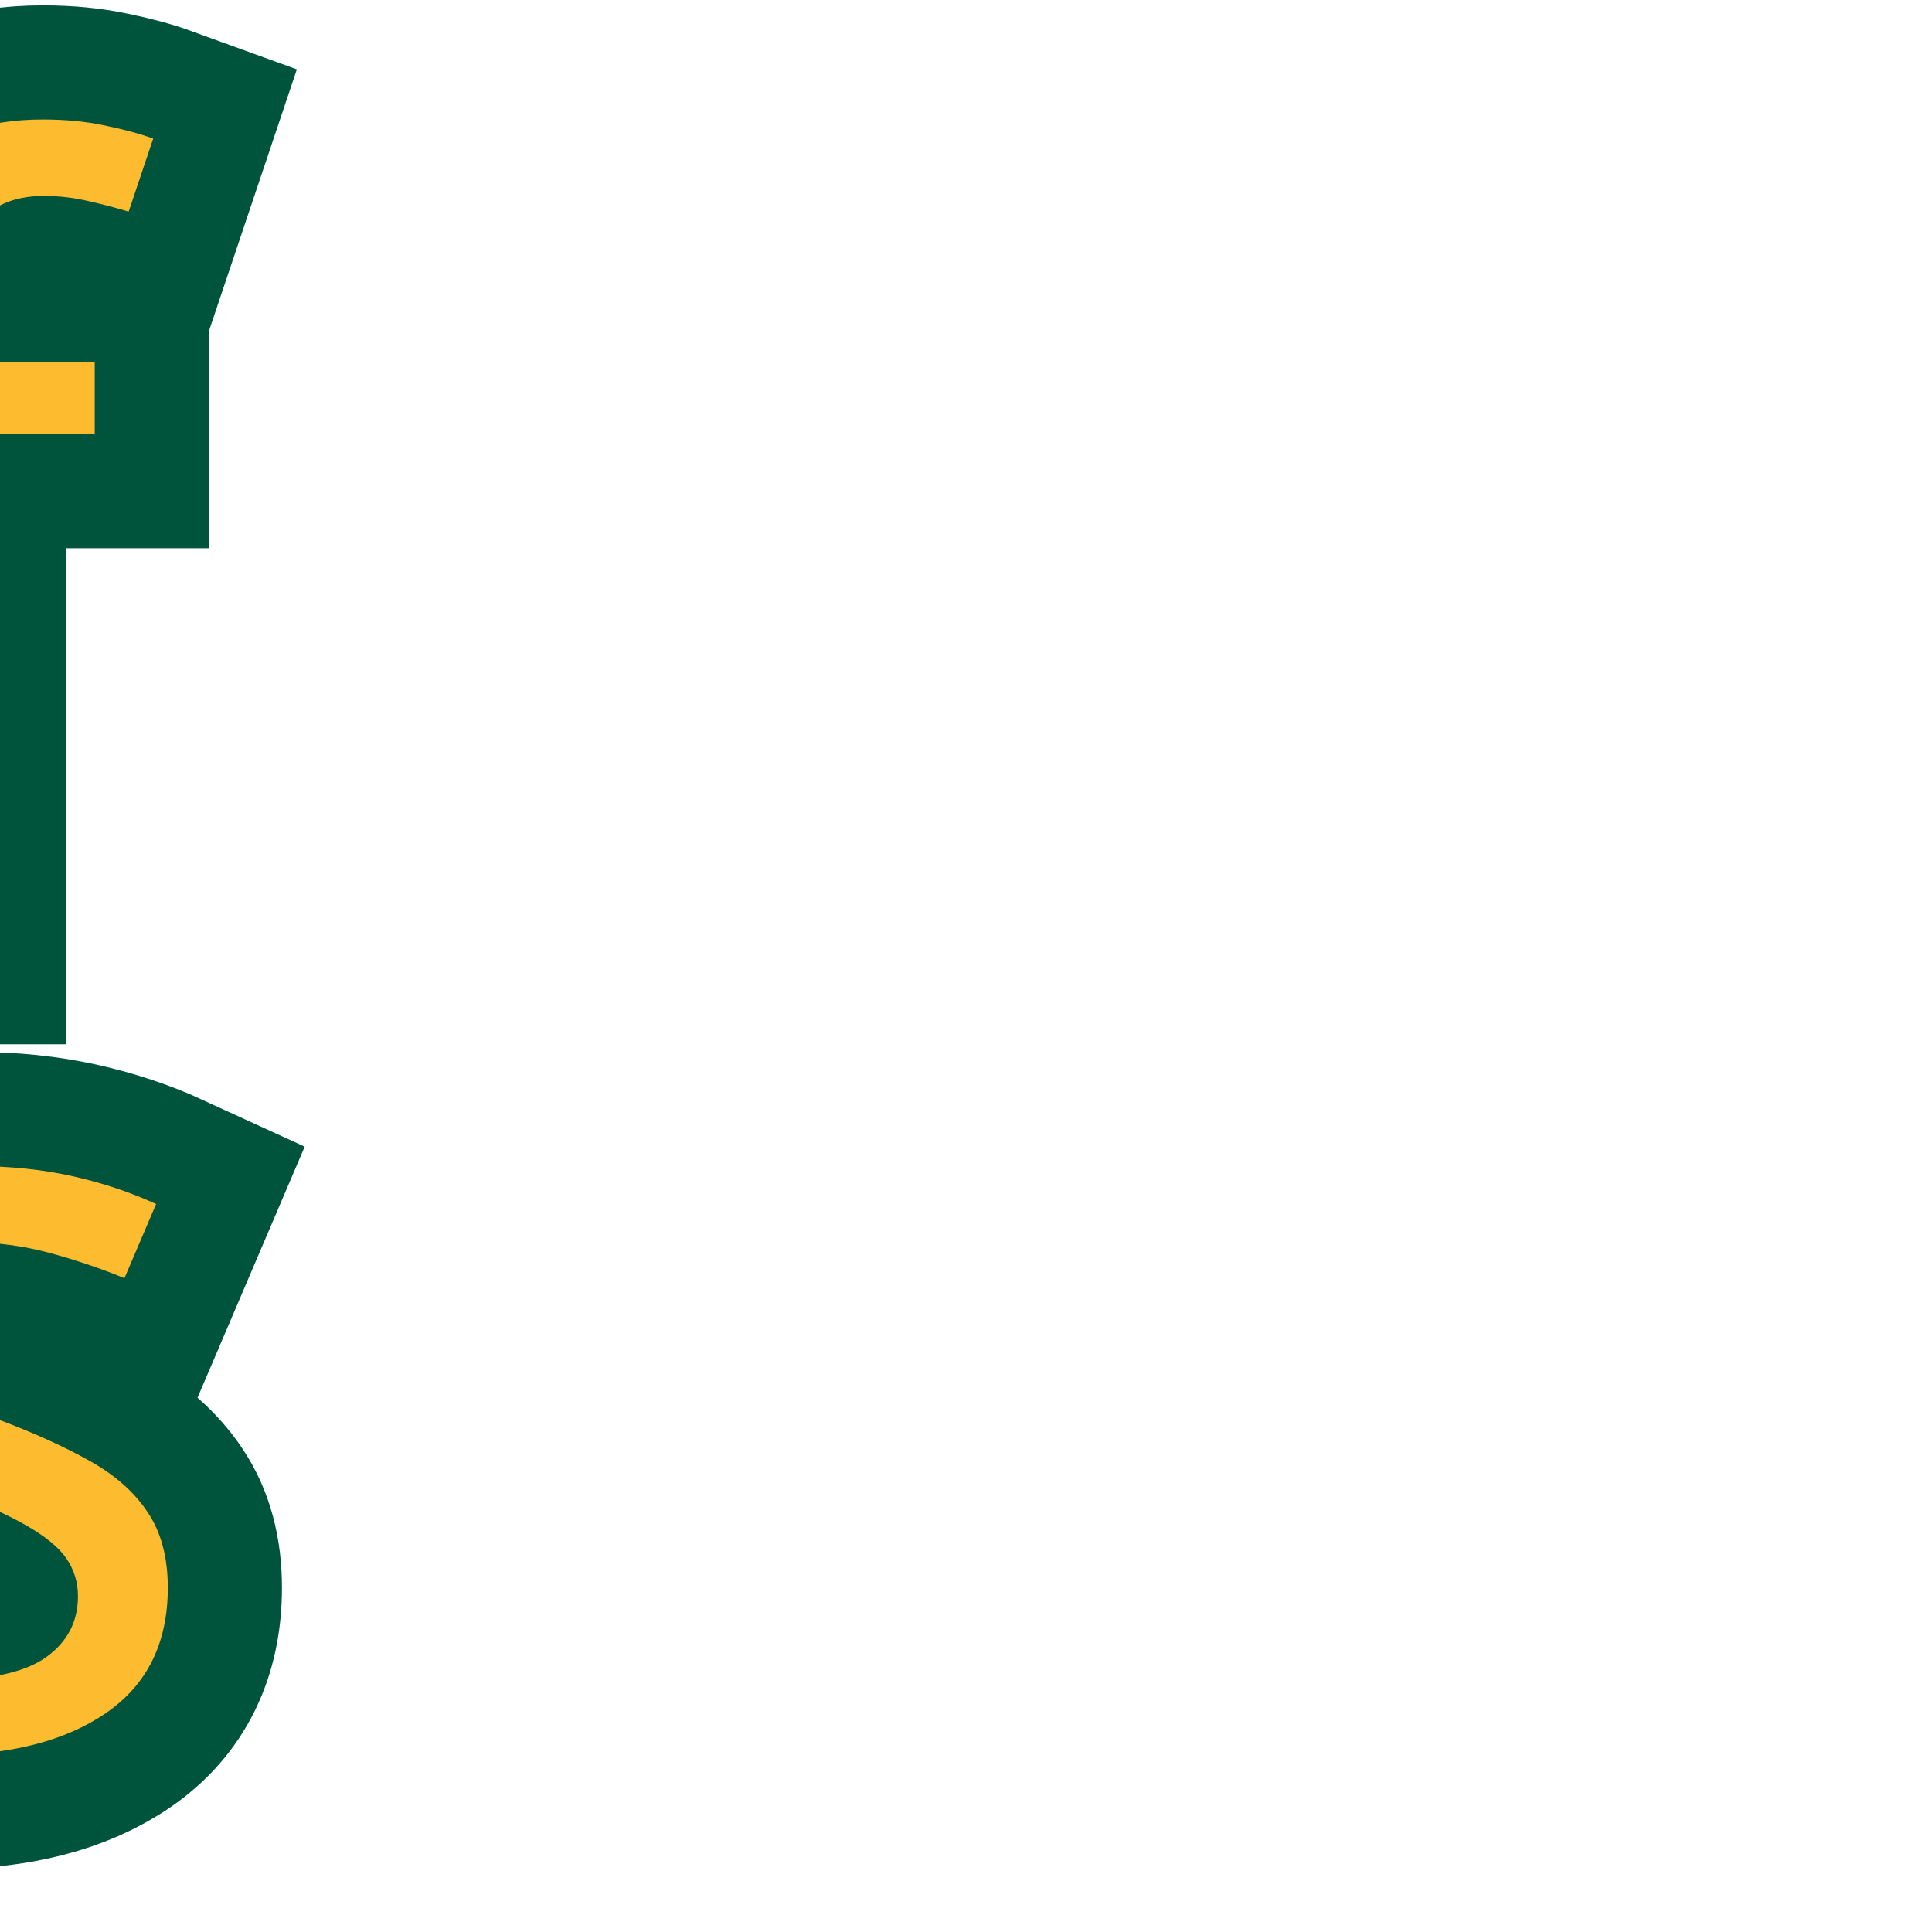
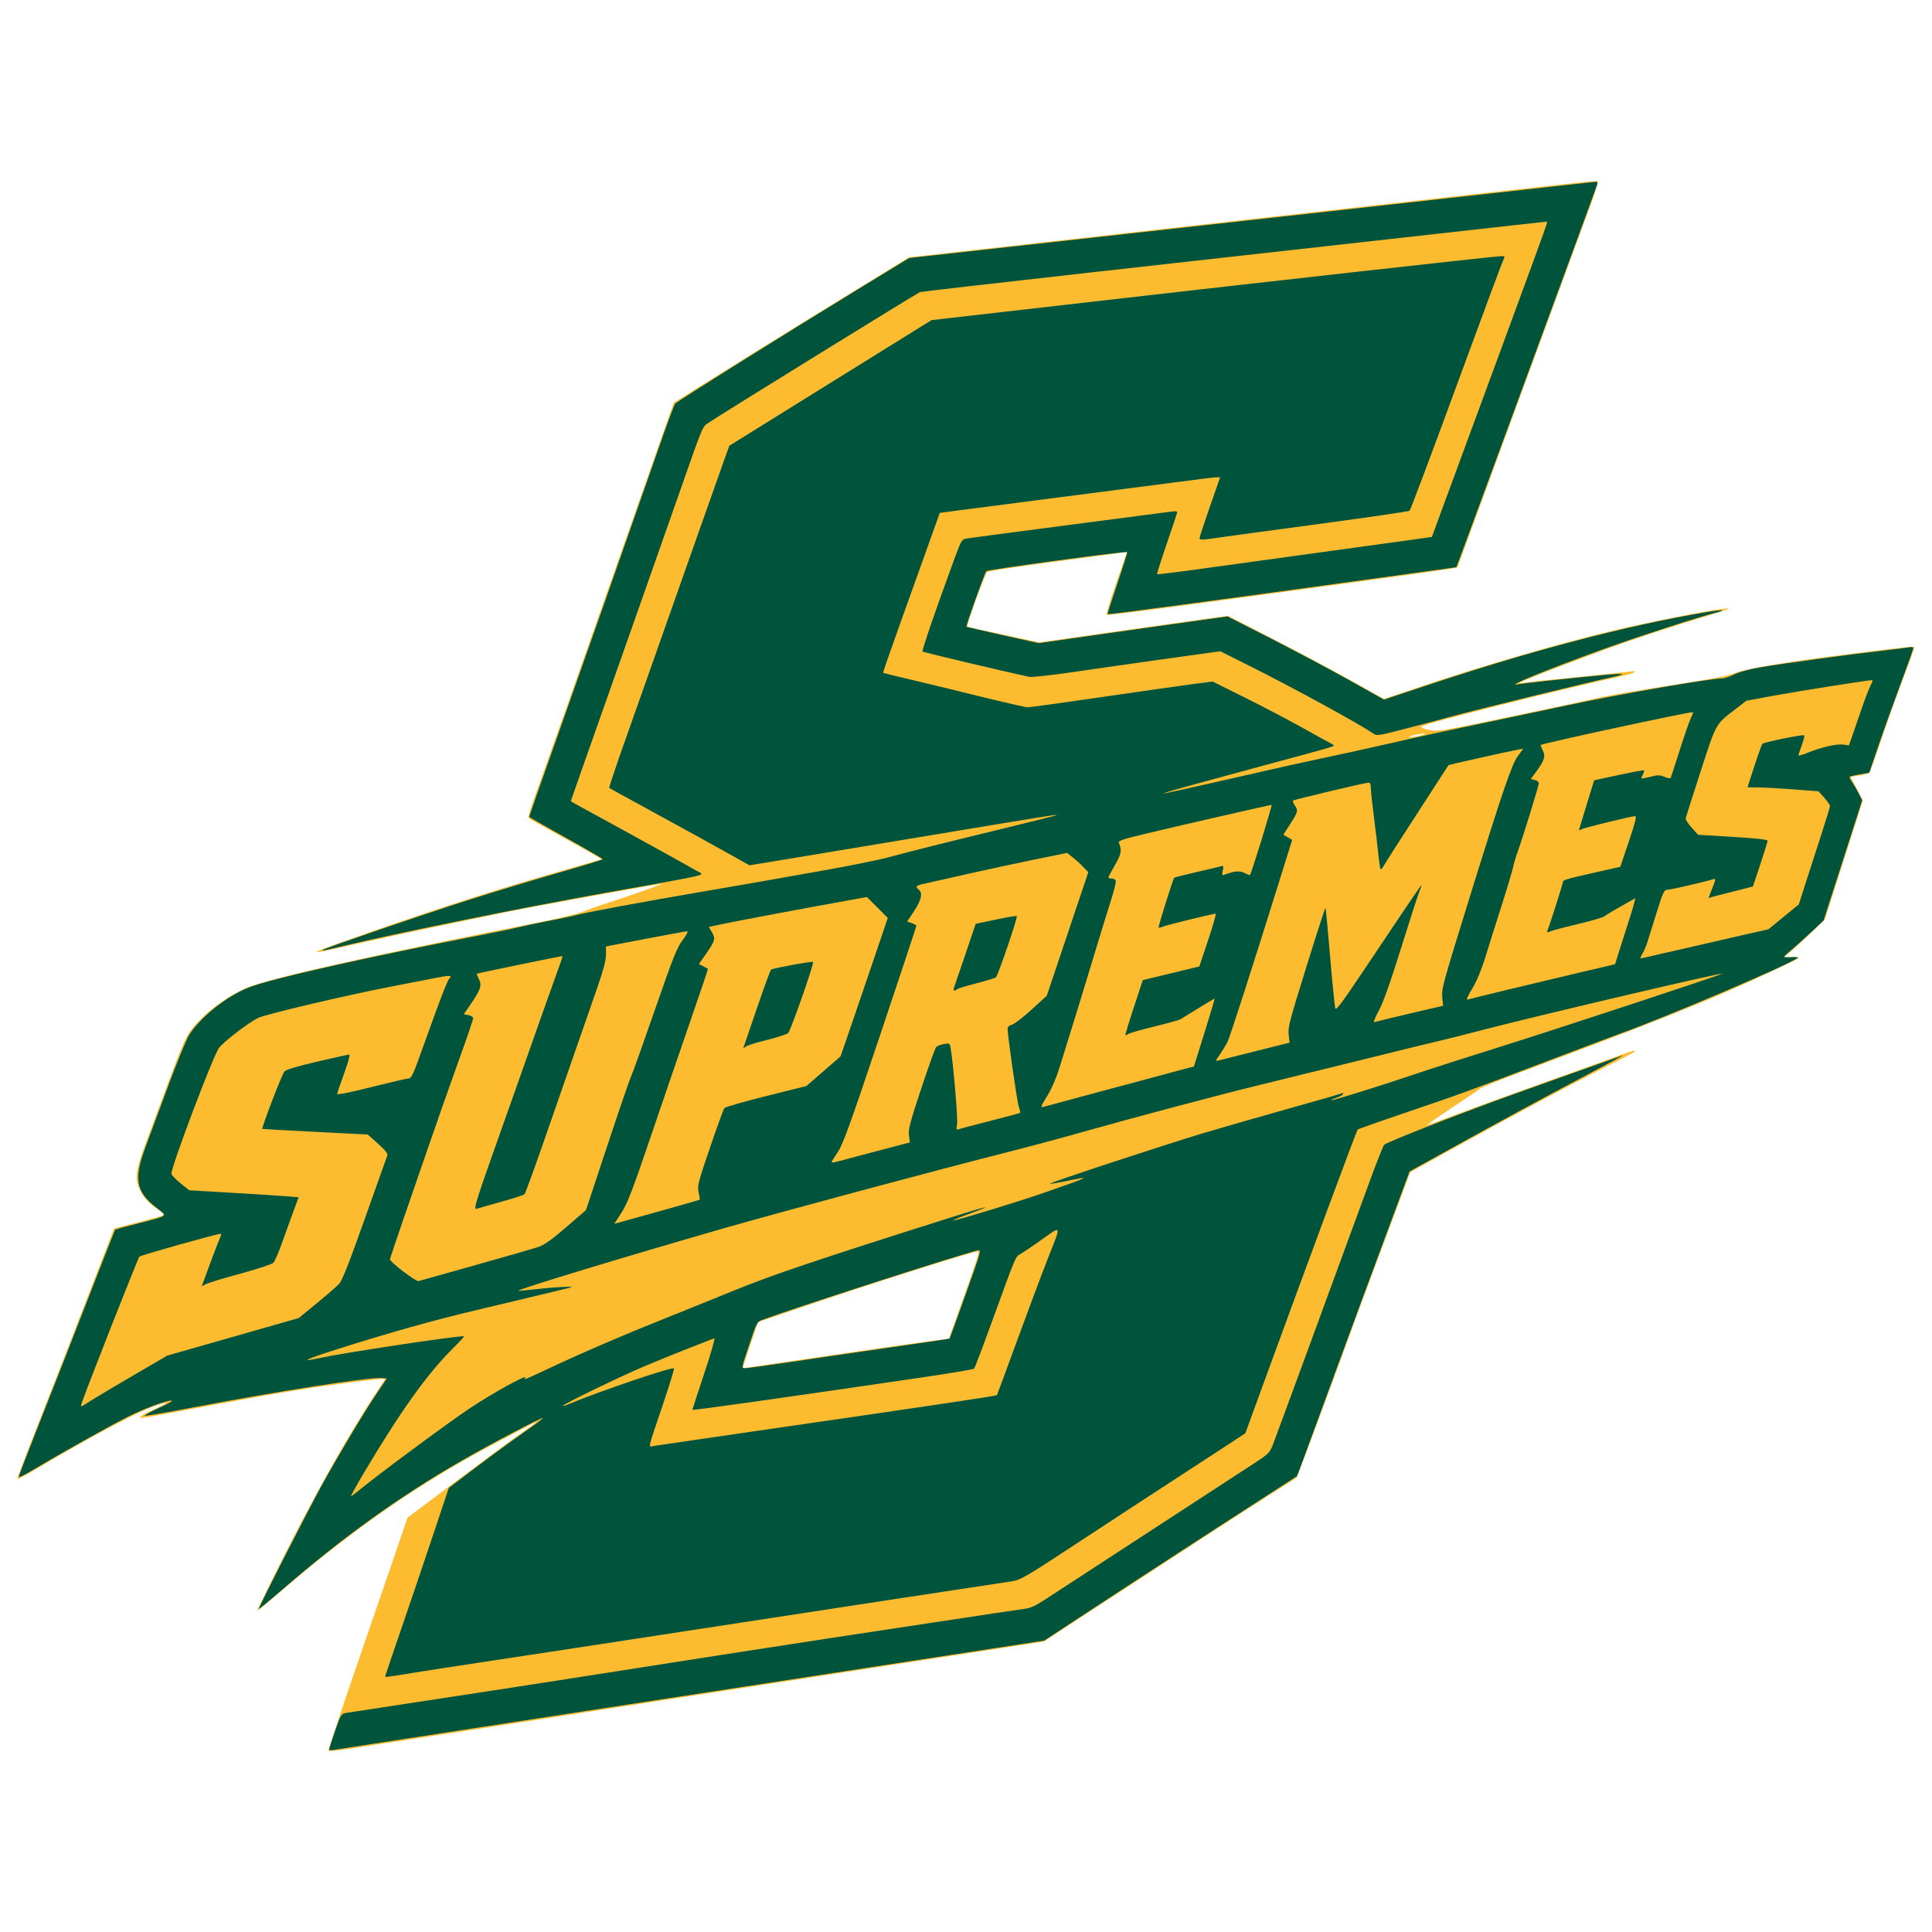
<svg xmlns="http://www.w3.org/2000/svg" width="105.833mm" height="105.833mm" viewBox="0 0 105.833 105.833" version="1.1" id="svg1" xml:space="preserve">
  <defs id="defs1" />
  <g id="layer1">
-     <g id="g3" transform="translate(-1.26058,-2.50964)">
-       <text xml:space="preserve" style="font-size:58.039px;line-height:1;font-family:'Ranked Sports';-inkscape-font-specification:'Ranked Sports';text-align:center;letter-spacing:0.809px;word-spacing:0px;writing-mode:lr-tb;direction:ltr;text-anchor:middle;fill:#fdbb30;fill-opacity:1;stroke:#00543c;stroke-width:12.504;stroke-dasharray:none;stroke-opacity:1" x="54.001" y="39.281" id="text1-0">
-         <tspan id="tspan1-4" style="font-style:normal;font-variant:normal;font-weight:normal;font-stretch:normal;font-family:'Gaming Sporty';-inkscape-font-specification:'Gaming Sporty';letter-spacing:0.809px;fill:#fdbb30;fill-opacity:1;stroke:#00543c;stroke-width:12.504;stroke-dasharray:none;stroke-opacity:1" x="54.001" y="39.281" dy="14.181">sf</tspan>
-         <tspan style="font-style:normal;font-variant:normal;font-weight:normal;font-stretch:normal;font-family:'Gaming Sporty';-inkscape-font-specification:'Gaming Sporty';letter-spacing:0.809px;fill:#fdbb30;fill-opacity:1;stroke:#00543c;stroke-width:12.504;stroke-dasharray:none;stroke-opacity:1" x="54.405" y="98.076" id="tspan3-8">s</tspan>
-       </text>
-       <text xml:space="preserve" style="font-size:58.039px;line-height:1;font-family:'Ranked Sports';-inkscape-font-specification:'Ranked Sports';text-align:center;letter-spacing:0.809px;word-spacing:0px;writing-mode:lr-tb;direction:ltr;text-anchor:middle;fill:#fdbb30;fill-opacity:1;stroke:none;stroke-width:23.503" x="54.001" y="39.281" id="text1">
-         <tspan id="tspan1" style="font-style:normal;font-variant:normal;font-weight:normal;font-stretch:normal;font-family:'Gaming Sporty';-inkscape-font-specification:'Gaming Sporty';letter-spacing:0.809px;fill:#fdbb30;fill-opacity:1;stroke-width:23.503" x="54.001" y="39.281" dy="14.181">sf</tspan>
-         <tspan style="font-style:normal;font-variant:normal;font-weight:normal;font-stretch:normal;font-family:'Gaming Sporty';-inkscape-font-specification:'Gaming Sporty';letter-spacing:0.809px;fill:#fdbb30;fill-opacity:1;stroke-width:23.503" x="54.405" y="98.076" id="tspan3">s</tspan>
-       </text>
+     <g id="g3" transform="translate(-0.1781726,1.248557)">
+       <g id="g2" transform="matrix(0.7336937,0,0,0.7336937,-81.45801,53.37912)">
+         <path style="fill:#fdbb30;fill-opacity:1" d="m 135.778,56.262 c -0.023,-0.039 0.884,-2.758 2.015,-6.044 1.131,-3.285 2.473,-7.187 2.98,-8.67 l 0.923,-2.696 3.667,-2.753 c 2.017,-1.514 4.151,-3.091 4.742,-3.504 1.348,-0.941 1.487,-1.074 0.657,-0.624 -0.361,0.196 -1.302,0.692 -2.091,1.103 -5.76,3.002 -10.691,6.376 -16.127,11.032 -1.115,0.955 -2.045,1.719 -2.066,1.698 -0.021,-0.021 0.75,-1.617 1.715,-3.546 2.512,-5.023 5.184,-9.779 7.121,-12.672 0.383,-0.572 0.697,-1.059 0.697,-1.082 0,-0.068 -1.677,0.125 -4.48,0.516 -2.351,0.327 -5.915,0.951 -11.569,2.025 -1.041,0.198 -1.968,0.359 -2.061,0.359 -0.372,0 -0.114,-0.2 0.761,-0.59 1.163,-0.518 1.307,-0.637 0.489,-0.405 -1.263,0.358 -4.793,2.214 -9.244,4.859 -0.723,0.429 -1.328,0.741 -1.346,0.692 -0.018,-0.049 0.54,-1.537 1.239,-3.308 0.699,-1.771 1.698,-4.322 2.219,-5.668 0.522,-1.347 1.157,-2.987 1.412,-3.644 0.255,-0.657 0.889,-2.294 1.409,-3.638 l 0.946,-2.443 1.869,-0.474 c 1.028,-0.261 1.866,-0.505 1.863,-0.543 -0.004,-0.038 -0.313,-0.288 -0.687,-0.555 -0.464,-0.331 -0.788,-0.684 -1.019,-1.109 -0.535,-0.987 -0.48,-1.488 0.436,-3.96 3.099,-8.364 2.792,-7.673 3.97,-8.945 0.807,-0.872 2.323,-1.912 3.472,-2.383 1.796,-0.736 9.152,-2.38 22.319,-4.988 1.178,-0.233 2.442,-0.548 2.807,-0.7 0.366,-0.152 0.961,-0.367 1.322,-0.48 1.356,-0.421 4.543,-1.535 4.504,-1.574 -0.048,-0.048 -9.789,1.721 -11.851,2.153 -0.788,0.165 -3.019,0.629 -4.958,1.031 -1.938,0.402 -4.599,0.977 -5.914,1.277 -3.789,0.866 -3.886,0.853 -1.075,-0.148 5.78,-2.058 10.794,-3.695 15.351,-5.01 1.281,-0.37 2.702,-0.782 3.157,-0.916 l 0.828,-0.243 -0.78,-0.452 c -0.429,-0.249 -1.635,-0.92 -2.679,-1.491 -1.045,-0.571 -1.938,-1.076 -1.985,-1.122 -0.047,-0.046 0.098,-0.593 0.321,-1.217 1.436,-4.012 4.049,-11.407 6.689,-18.934 1.682,-4.797 3.233,-9.205 3.446,-9.795 l 0.387,-1.074 3.103,-1.943 c 1.707,-1.069 4.823,-2.999 6.926,-4.29 2.103,-1.291 4.656,-2.858 5.675,-3.484 l 1.852,-1.138 12.604,-1.403 c 6.932,-0.772 14.539,-1.621 16.904,-1.889 2.365,-0.267 7.688,-0.862 11.827,-1.322 4.139,-0.46 8.07,-0.898 8.734,-0.973 0.664,-0.075 1.263,-0.117 1.331,-0.092 0.072,0.027 -0.076,0.59 -0.356,1.359 -0.458,1.257 -3.804,10.359 -5.423,14.754 -1.595,4.329 -2.473,6.72 -3.553,9.677 l -1.113,3.046 -0.467,0.091 c -0.257,0.05 -3.047,0.445 -6.201,0.877 -14.724,2.017 -19.478,2.643 -19.542,2.573 -0.038,-0.042 0.291,-1.117 0.731,-2.389 l 0.8,-2.313 -0.372,0.06 c -0.205,0.033 -2.523,0.344 -5.151,0.691 -2.628,0.347 -4.842,0.689 -4.92,0.759 -0.131,0.119 -1.241,3.092 -1.411,3.78 l -0.076,0.307 2.689,0.58 2.689,0.58 5.592,-0.795 c 3.076,-0.437 6.244,-0.884 7.041,-0.993 l 1.449,-0.198 3.269,1.674 c 1.798,0.921 4.421,2.317 5.829,3.103 l 2.559,1.428 2.757,-0.925 c 4.864,-1.631 10.345,-3.222 14.524,-4.216 3.153,-0.749 8.054,-1.684 8.426,-1.607 0.105,0.022 -0.929,0.371 -2.296,0.776 -1.367,0.405 -3.75,1.177 -5.294,1.714 -2.659,0.926 -7.865,2.921 -8.001,3.065 -0.035,0.037 0.098,0.034 0.295,-0.006 0.197,-0.04 1.998,-0.235 4.002,-0.431 2.004,-0.197 3.792,-0.384 3.972,-0.415 0.635,-0.111 0.321,0.139 -0.358,0.286 -4.745,1.026 -15.015,3.605 -15.244,3.829 -0.056,0.055 0.193,0.166 0.553,0.246 0.634,0.142 0.832,0.109 6.195,-1.012 3.047,-0.637 5.836,-1.231 6.197,-1.319 0.955,-0.233 2.971,-0.582 6.63,-1.148 2.25,-0.348 3.432,-0.586 3.908,-0.787 0.741,-0.312 3.931,-0.834 8.934,-1.46 3.546,-0.444 4.42,-0.534 4.42,-0.455 0,0.035 -0.408,1.156 -0.908,2.493 -0.499,1.336 -1.233,3.397 -1.631,4.58 -0.398,1.183 -0.772,2.214 -0.833,2.292 -0.06,0.078 -0.402,0.178 -0.759,0.223 -0.357,0.045 -0.649,0.089 -0.649,0.099 0,0.01 0.206,0.41 0.459,0.889 l 0.459,0.872 -1.418,4.443 -1.418,4.443 -0.862,0.841 c -0.474,0.462 -1.157,1.094 -1.517,1.404 l -0.655,0.563 h 0.585 c 0.322,0 0.553,0.033 0.513,0.072 -0.115,0.115 -3.442,1.667 -5.403,2.521 -2.358,1.026 -5.737,2.369 -10.214,4.058 -2.004,0.756 -4.638,1.751 -5.854,2.211 -1.216,0.46 -2.291,0.906 -2.389,0.992 -0.099,0.086 -1.039,0.726 -2.091,1.423 -1.051,0.697 -1.871,1.267 -1.821,1.267 0.05,2.13e-4 1.098,-0.382 2.33,-0.849 1.231,-0.467 4.12,-1.517 6.42,-2.332 2.3,-0.816 4.743,-1.695 5.431,-1.954 0.687,-0.259 1.274,-0.446 1.304,-0.415 0.079,0.079 0.197,0.013 -2.733,1.508 -2.774,1.415 -7.322,3.858 -11.575,6.216 l -2.435,1.351 -0.508,1.374 c -0.279,0.756 -1.191,3.202 -2.026,5.436 -0.835,2.234 -1.642,4.411 -1.794,4.838 -0.651,1.828 -4.102,11.13 -4.14,11.157 -0.023,0.016 -0.794,0.505 -1.714,1.086 -1.926,1.216 -6.187,3.978 -12.641,8.193 l -4.517,2.951 -1.993,0.311 c -1.096,0.171 -6.375,0.982 -11.73,1.803 -5.355,0.821 -11.645,1.79 -13.977,2.155 -6.943,1.084 -22.77,3.531 -24.286,3.756 -0.775,0.115 -1.427,0.177 -1.451,0.138 z M 169.539,27.284 c 4.537,-0.675 9.246,-1.355 10.963,-1.583 l 1.605,-0.213 0.643,-1.792 c 1.388,-3.864 1.669,-4.719 1.552,-4.719 -0.395,0 -8.001,2.404 -13.071,4.132 l -3.365,1.147 -0.584,1.721 c -0.321,0.947 -0.572,1.721 -0.557,1.721 0.015,0 1.282,-0.187 2.815,-0.415 z m 48.065,-46.91 c 0.155,-0.068 0.051,-0.078 -0.299,-0.029 -0.296,0.042 -0.645,0.123 -0.777,0.18 -0.155,0.068 -0.051,0.078 0.299,0.029 0.296,-0.042 0.645,-0.123 0.777,-0.18 z" id="path2" />
+         <path style="fill:#00543c;fill-opacity:1" d="m 135.842,56.165 c -0.001,-0.054 0.198,-0.677 0.443,-1.383 0.419,-1.21 0.466,-1.287 0.808,-1.345 0.2,-0.034 3.374,-0.519 7.053,-1.078 3.68,-0.559 8.384,-1.283 10.453,-1.61 5.058,-0.799 16.529,-2.581 18.457,-2.868 0.854,-0.127 4.349,-0.657 7.765,-1.178 3.417,-0.521 6.508,-0.984 6.869,-1.029 0.517,-0.064 0.867,-0.22 1.645,-0.731 0.791,-0.52 8.91,-5.81 15.568,-10.142 1.062,-0.691 1.163,-0.791 1.398,-1.388 0.218,-0.552 4.072,-11.039 7.218,-19.638 0.529,-1.446 1.022,-2.688 1.096,-2.76 0.205,-0.201 5.24,-2.173 9.334,-3.655 1.126,-0.408 7.784,-2.78 8.482,-3.022 0.131,-0.046 -1.078,0.613 -2.688,1.463 -3.406,1.799 -6.054,3.234 -10.23,5.544 l -3.003,1.661 -1.142,3.073 c -2.018,5.43 -3.064,8.26 -4.206,11.375 -2.459,6.71 -3.039,8.278 -3.07,8.308 -0.018,0.017 -1.323,0.861 -2.9,1.874 -3.284,2.111 -9.543,6.182 -13.356,8.687 l -2.604,1.711 -1.816,0.278 c -19.093,2.926 -50.997,7.835 -51.245,7.885 -0.181,0.036 -0.329,0.022 -0.33,-0.033 z m 4.183,-5.467 c 0,-0.028 0.516,-1.547 1.146,-3.375 0.63,-1.828 1.699,-4.979 2.375,-7.004 l 1.229,-3.681 2.082,-1.576 c 1.145,-0.867 2.736,-2.03 3.535,-2.584 0.799,-0.555 1.431,-1.031 1.403,-1.058 -0.073,-0.073 -3.997,1.991 -6.156,3.238 -4.629,2.672 -8.778,5.658 -13.318,9.584 -0.955,0.826 -1.736,1.47 -1.736,1.432 0,-0.159 3.776,-7.56 4.761,-9.332 1.34,-2.41 3.127,-5.393 4.073,-6.797 l 0.724,-1.075 -0.355,-0.037 c -0.872,-0.091 -7.753,0.978 -14.081,2.188 -1.927,0.369 -3.561,0.651 -3.63,0.628 -0.07,-0.023 0.372,-0.27 0.98,-0.549 0.609,-0.279 1.083,-0.531 1.053,-0.56 -0.142,-0.142 -1.94,0.505 -3.298,1.186 -1.394,0.699 -4.977,2.706 -7.222,4.047 -0.509,0.304 -0.926,0.504 -0.926,0.444 0,-0.06 0.569,-1.549 1.265,-3.309 1.233,-3.12 2.683,-6.828 4.845,-12.393 0.586,-1.508 1.077,-2.752 1.091,-2.766 0.015,-0.014 0.779,-0.22 1.699,-0.458 2.348,-0.607 2.237,-0.513 1.393,-1.169 -1.547,-1.201 -1.719,-2.133 -0.834,-4.514 0.305,-0.821 1.074,-2.891 1.707,-4.599 0.634,-1.708 1.324,-3.393 1.533,-3.744 0.779,-1.304 2.805,-2.934 4.455,-3.584 1.647,-0.649 8.493,-2.196 17.31,-3.91 1.183,-0.23 2.446,-0.494 2.807,-0.586 0.361,-0.092 1.408,-0.313 2.326,-0.489 0.918,-0.177 1.832,-0.371 2.031,-0.43 0.537,-0.162 4.91,-0.977 8.844,-1.65 1.905,-0.326 3.895,-0.669 4.42,-0.763 0.526,-0.094 2.676,-0.474 4.779,-0.845 2.103,-0.371 4.414,-0.831 5.137,-1.023 2.284,-0.606 4.064,-1.053 8.363,-2.098 2.3,-0.559 4.235,-1.041 4.301,-1.072 0.217,-0.1 -0.517,0.018 -10.394,1.661 -5.388,0.896 -10.409,1.73 -11.158,1.852 l -1.361,0.222 -0.789,-0.444 c -1.487,-0.838 -4.255,-2.363 -6.942,-3.827 -1.478,-0.805 -2.71,-1.483 -2.737,-1.507 -0.027,-0.023 0.42,-1.373 0.994,-3 0.574,-1.626 1.68,-4.758 2.458,-6.959 0.778,-2.201 2.228,-6.314 3.224,-9.139 0.995,-2.825 1.918,-5.433 2.051,-5.794 l 0.241,-0.657 6.631,-4.122 c 3.647,-2.267 7.044,-4.377 7.549,-4.689 l 0.918,-0.567 3.104,-0.355 c 1.707,-0.195 5.47,-0.627 8.361,-0.958 13.301,-1.526 30.692,-3.466 31.078,-3.466 0.239,0 0.271,0.037 0.18,0.209 -0.061,0.115 -0.527,1.338 -1.036,2.718 -0.509,1.38 -1.164,3.154 -1.455,3.942 -0.291,0.788 -0.737,1.998 -0.99,2.688 -1.938,5.282 -3.478,9.379 -3.555,9.455 -0.05,0.05 -3.102,0.495 -6.781,0.989 -3.679,0.494 -7.187,0.971 -7.794,1.061 -0.906,0.134 -1.105,0.135 -1.105,0.007 0,-0.086 0.325,-1.085 0.723,-2.221 0.397,-1.135 0.745,-2.132 0.773,-2.214 0.065,-0.193 0.31,-0.213 -3.436,0.272 -1.791,0.232 -5.944,0.769 -9.229,1.194 -3.285,0.425 -6.481,0.84 -7.1,0.922 l -1.127,0.15 -0.768,2.15 c -0.423,1.183 -1.383,3.864 -2.134,5.957 -0.751,2.094 -1.35,3.82 -1.33,3.835 0.02,0.015 0.896,0.23 1.947,0.476 1.051,0.246 3.408,0.819 5.238,1.272 1.829,0.453 3.459,0.824 3.62,0.824 0.162,0 2.67,-0.347 5.574,-0.771 2.904,-0.424 5.943,-0.856 6.753,-0.961 l 1.473,-0.19 2.41,1.198 c 1.325,0.659 3.243,1.664 4.262,2.234 1.018,0.57 1.972,1.095 2.12,1.167 0.147,0.072 0.268,0.16 0.269,0.195 5.2e-4,0.035 -0.953,0.319 -2.12,0.63 -1.166,0.311 -2.873,0.773 -3.793,1.026 -0.92,0.253 -2.839,0.775 -4.264,1.159 -1.426,0.384 -2.572,0.718 -2.548,0.742 0.024,0.024 2.185,-0.449 4.802,-1.051 2.617,-0.602 5.753,-1.303 6.969,-1.557 1.216,-0.255 3.285,-0.708 4.599,-1.007 3.272,-0.745 3.995,-0.902 8.243,-1.79 2.037,-0.426 4.59,-0.966 5.675,-1.2 3.601,-0.778 10.533,-1.981 11.383,-1.975 0.183,0.001 0.6,-0.133 0.926,-0.298 0.361,-0.183 1.138,-0.394 1.982,-0.538 1.622,-0.277 6.777,-0.979 9.184,-1.25 0.92,-0.104 1.793,-0.215 1.941,-0.247 0.156,-0.034 0.269,-8.44e-4 0.269,0.079 0,0.075 -0.428,1.28 -0.951,2.676 -0.523,1.397 -1.262,3.456 -1.642,4.577 l -0.691,2.037 -0.705,0.124 c -0.388,0.068 -0.73,0.149 -0.76,0.18 -0.031,0.031 0.051,0.207 0.181,0.391 0.13,0.184 0.353,0.565 0.495,0.846 l 0.259,0.511 -0.292,0.923 c -0.161,0.507 -0.809,2.527 -1.441,4.489 l -1.148,3.566 -0.925,0.87 c -0.509,0.478 -1.166,1.07 -1.461,1.315 -0.295,0.245 -0.549,0.48 -0.566,0.523 -0.017,0.042 0.225,0.058 0.538,0.034 0.312,-0.024 0.531,-0.005 0.485,0.042 -0.403,0.417 -9.784,4.423 -13.297,5.678 -0.329,0.117 -2.748,1.031 -5.376,2.03 -6.016,2.287 -6.67,2.525 -10.752,3.907 -1.84,0.623 -3.385,1.17 -3.434,1.216 -0.079,0.074 -3.905,10.396 -7.203,19.435 l -1.181,3.236 -1.378,0.905 c -0.758,0.498 -2.642,1.725 -4.186,2.728 -1.544,1.002 -4.689,3.059 -6.989,4.571 -3.881,2.552 -4.233,2.756 -4.898,2.855 -2.653,0.395 -13.459,2.043 -23.296,3.555 -6.373,0.979 -13.416,2.055 -15.65,2.39 -2.234,0.335 -4.866,0.741 -5.85,0.902 -1.909,0.311 -1.975,0.32 -1.975,0.24 z m -1.928,-13.905 c 1.372,-1.133 6.59,-4.996 8.218,-6.085 1.661,-1.111 4.348,-2.597 4.167,-2.304 -0.118,0.19 -0.082,0.177 1.444,-0.542 2.714,-1.278 5.741,-2.584 9.244,-3.986 1.938,-0.776 4.134,-1.662 4.88,-1.97 2.758,-1.137 6.3,-2.33 16.326,-5.501 2.355,-0.745 3.197,-0.947 1.732,-0.415 -1.225,0.444 -1.939,0.742 -1.613,0.673 0.787,-0.167 5.098,-1.494 6.869,-2.115 3.407,-1.193 3.451,-1.218 1.527,-0.825 -0.659,0.134 -1.218,0.225 -1.241,0.201 -0.066,-0.066 8.776,-2.978 11.541,-3.801 1.347,-0.401 4.142,-1.204 6.212,-1.785 2.07,-0.581 3.866,-1.095 3.992,-1.144 0.153,-0.059 0.202,-0.044 0.148,0.043 -0.045,0.072 -0.272,0.194 -0.505,0.271 -0.233,0.077 -0.406,0.159 -0.383,0.182 0.054,0.054 3.65,-1.065 6.306,-1.963 1.15,-0.389 4.107,-1.338 6.571,-2.109 3.868,-1.211 15.964,-5.195 16.307,-5.372 0.377,-0.194 -13.733,3.118 -17.8,4.178 -1.38,0.36 -2.764,0.709 -3.076,0.777 -0.312,0.068 -3.188,0.771 -6.391,1.564 -3.203,0.792 -6.599,1.628 -7.545,1.858 -2.654,0.645 -9.437,2.447 -12.681,3.369 -1.606,0.457 -4.237,1.164 -5.847,1.572 -5.39,1.366 -16.973,4.475 -21.205,5.692 -7.526,2.164 -15.415,4.562 -15.32,4.657 0.016,0.016 0.701,-0.046 1.522,-0.138 1.39,-0.155 2.871,-0.213 2.329,-0.09 -0.131,0.03 -1.207,0.289 -2.389,0.577 -1.183,0.288 -3.333,0.801 -4.779,1.141 -2.944,0.693 -6.266,1.626 -10.058,2.827 -2.548,0.807 -3.06,1.057 -1.437,0.701 1.703,-0.373 9.97,-1.623 10.75,-1.625 0.051,-1.41e-4 -0.329,0.416 -0.843,0.926 -1.913,1.895 -3.952,4.754 -6.697,9.391 -0.53,0.896 -0.934,1.629 -0.896,1.629 0.037,0 0.318,-0.206 0.622,-0.457 z m 29.465,-4.385 c 11.622,-1.678 18.094,-2.638 18.135,-2.693 0.021,-0.028 0.676,-1.798 1.455,-3.934 0.779,-2.135 1.832,-4.947 2.34,-6.248 1.047,-2.679 1.118,-2.541 -0.665,-1.282 -0.526,0.371 -1.128,0.776 -1.338,0.9 -0.428,0.252 -0.3,-0.049 -2.207,5.198 -0.657,1.807 -1.235,3.329 -1.286,3.382 -0.051,0.053 -1.753,0.34 -3.783,0.639 -10.134,1.49 -17.25,2.494 -17.25,2.433 0,-0.037 0.401,-1.267 0.891,-2.734 0.49,-1.466 0.826,-2.639 0.747,-2.607 -0.079,0.032 -0.923,0.361 -1.876,0.731 -0.953,0.37 -2.512,1.005 -3.465,1.411 -1.81,0.773 -5.973,2.794 -5.973,2.9 0,0.034 0.202,-0.024 0.448,-0.127 2.244,-0.943 7.716,-2.801 7.852,-2.665 0.035,0.035 -0.335,1.241 -0.821,2.681 -1.202,3.561 -1.123,3.183 -0.649,3.102 0.219,-0.037 3.57,-0.526 7.447,-1.086 z M 118.222,30.015 c 0.329,-0.208 1.708,-1.027 3.065,-1.819 l 2.468,-1.44 4.907,-1.401 4.907,-1.401 1.346,-1.102 c 0.74,-0.606 1.49,-1.257 1.667,-1.446 0.235,-0.252 0.75,-1.555 1.927,-4.883 0.884,-2.497 1.64,-4.62 1.681,-4.719 0.05,-0.121 -0.175,-0.402 -0.695,-0.867 l -0.77,-0.687 -3.92,-0.2 c -2.156,-0.11 -3.933,-0.208 -3.949,-0.218 -0.085,-0.052 1.468,-4.095 1.645,-4.283 0.142,-0.151 0.93,-0.389 2.462,-0.745 1.24,-0.287 2.313,-0.524 2.385,-0.525 0.073,-0.001 -0.097,0.621 -0.384,1.402 -0.283,0.772 -0.517,1.464 -0.519,1.537 -0.003,0.081 0.982,-0.115 2.534,-0.505 1.396,-0.351 2.631,-0.639 2.744,-0.641 0.277,-0.004 0.341,-0.143 1.284,-2.784 1.078,-3.018 1.665,-4.54 1.803,-4.68 0.25,-0.252 0.063,-0.263 -0.993,-0.055 -0.608,0.12 -2.1,0.41 -3.315,0.645 -3.417,0.661 -9.443,2.081 -9.975,2.351 -0.75,0.38 -2.531,1.748 -2.904,2.23 -0.441,0.57 -3.662,9.103 -3.553,9.415 0.042,0.121 0.358,0.445 0.702,0.72 l 0.625,0.499 3.163,0.186 c 1.74,0.102 3.577,0.219 4.083,0.26 l 0.92,0.073 -0.361,0.974 c -0.198,0.536 -0.579,1.592 -0.847,2.348 -0.267,0.756 -0.573,1.463 -0.679,1.571 -0.106,0.109 -1.203,0.471 -2.438,0.806 -1.235,0.335 -2.395,0.686 -2.578,0.78 l -0.332,0.172 0.578,-1.575 c 0.318,-0.866 0.657,-1.75 0.754,-1.963 0.097,-0.214 0.145,-0.388 0.107,-0.388 -0.286,0 -5.99,1.602 -6.093,1.712 -0.12,0.127 -4.184,10.463 -4.326,11 -0.066,0.252 -0.109,0.269 0.874,-0.354 z m 52.167,-2.795 c 1.73,-0.26 5.081,-0.749 7.446,-1.087 2.365,-0.338 4.315,-0.628 4.333,-0.645 0.018,-0.016 0.562,-1.521 1.211,-3.343 1.169,-3.284 1.177,-3.312 0.864,-3.238 -1.441,0.345 -13.59,4.264 -16.096,5.193 -0.34,0.126 -0.408,0.253 -0.855,1.595 -0.717,2.154 -0.69,1.996 -0.346,1.996 0.163,0 1.713,-0.212 3.443,-0.472 z m -23.615,-7.225 c 2.234,-0.625 4.342,-1.232 4.684,-1.349 0.459,-0.157 1.008,-0.546 2.091,-1.483 l 1.468,-1.27 1.599,-4.823 c 0.879,-2.653 1.679,-4.984 1.778,-5.181 0.099,-0.197 0.891,-2.415 1.762,-4.928 1.36,-3.926 1.652,-4.662 2.079,-5.227 0.273,-0.361 0.427,-0.658 0.343,-0.658 -0.084,-6e-4 -1.484,0.253 -3.11,0.565 l -2.957,0.566 v 0.61 c 0,0.438 -0.204,1.195 -0.726,2.691 -1.126,3.228 -2.602,7.468 -3.986,11.455 -0.695,2.001 -1.312,3.688 -1.371,3.747 -0.059,0.059 -0.825,0.307 -1.701,0.551 -0.876,0.244 -1.714,0.483 -1.861,0.532 -0.285,0.094 -0.141,-0.363 2.062,-6.557 0.374,-1.051 0.802,-2.261 0.951,-2.688 0.728,-2.085 3.16,-8.942 3.278,-9.245 0.074,-0.19 0.12,-0.357 0.102,-0.372 -0.03,-0.025 -6.325,1.27 -6.395,1.316 -0.017,0.011 0.056,0.193 0.161,0.404 0.233,0.468 0.131,0.775 -0.625,1.882 l -0.502,0.734 0.349,0.07 c 0.192,0.038 0.349,0.138 0.348,0.222 -1.3e-4,0.084 -0.327,1.066 -0.727,2.183 -1.175,3.284 -2.116,5.954 -2.859,8.124 -0.383,1.117 -1.13,3.286 -1.661,4.819 -0.53,1.534 -0.965,2.832 -0.965,2.884 0,0.202 1.945,1.68 2.135,1.623 0.107,-0.032 2.022,-0.569 4.256,-1.194 z m 13.967,-4.082 c 1.506,-0.421 2.752,-0.78 2.771,-0.798 0.018,-0.018 -0.018,-0.265 -0.082,-0.547 -0.107,-0.476 -0.045,-0.72 0.842,-3.328 0.527,-1.548 1.013,-2.882 1.081,-2.964 0.068,-0.082 1.474,-0.486 3.124,-0.898 l 3,-0.749 1.273,-1.107 1.273,-1.107 0.512,-1.473 c 0.282,-0.81 1.075,-3.136 1.764,-5.169 l 1.252,-3.696 -0.779,-0.779 -0.779,-0.779 -1.527,0.275 c -3.38,0.61 -7.928,1.464 -9.069,1.704 l -1.21,0.254 0.234,0.397 c 0.284,0.481 0.243,0.63 -0.44,1.611 l -0.531,0.763 0.324,0.166 c 0.178,0.091 0.337,0.176 0.352,0.188 0.015,0.012 -0.568,1.738 -1.295,3.837 -0.727,2.099 -2.064,6.001 -2.971,8.672 -1.368,4.031 -1.741,4.999 -2.189,5.692 l -0.54,0.835 0.437,-0.118 c 0.241,-0.065 1.669,-0.463 3.175,-0.883 z m 6.063,-12.234 c 0.035,-0.099 0.486,-1.416 1.001,-2.927 0.515,-1.511 0.981,-2.778 1.035,-2.816 0.151,-0.105 3.07,-0.64 3.135,-0.575 0.093,0.093 -1.665,5.113 -1.858,5.306 -0.097,0.097 -0.805,0.33 -1.572,0.517 -0.768,0.187 -1.488,0.415 -1.6,0.507 -0.177,0.144 -0.196,0.142 -0.141,-0.012 z m 9.358,7.96 c 1.117,-0.296 2.258,-0.598 2.536,-0.669 l 0.505,-0.131 -0.071,-0.52 c -0.061,-0.442 0.077,-0.969 0.913,-3.491 0.541,-1.634 1.045,-3.033 1.119,-3.111 0.074,-0.077 0.333,-0.177 0.575,-0.221 0.427,-0.078 0.442,-0.069 0.507,0.32 0.204,1.218 0.545,5.247 0.478,5.645 -0.063,0.373 -0.045,0.453 0.09,0.401 0.093,-0.036 1.16,-0.317 2.373,-0.626 1.213,-0.309 2.224,-0.581 2.248,-0.604 0.024,-0.024 -0.021,-0.22 -0.099,-0.437 -0.126,-0.346 -0.838,-5.314 -0.84,-5.858 -4.8e-4,-0.125 0.126,-0.239 0.321,-0.288 0.177,-0.044 0.836,-0.548 1.463,-1.119 l 1.142,-1.038 1.55,-4.613 1.55,-4.613 -0.355,-0.374 c -0.195,-0.206 -0.551,-0.53 -0.791,-0.721 l -0.435,-0.347 -2.611,0.533 c -1.436,0.293 -3.686,0.779 -5,1.08 -1.314,0.301 -2.672,0.607 -3.017,0.679 -0.663,0.138 -0.738,0.216 -0.448,0.456 0.308,0.255 0.199,0.757 -0.343,1.582 l -0.522,0.795 0.343,0.119 c 0.188,0.066 0.343,0.155 0.343,0.198 0,0.043 -1.214,3.702 -2.697,8.13 -2.235,6.672 -2.777,8.172 -3.166,8.753 -0.258,0.386 -0.469,0.731 -0.469,0.767 0,0.036 0.175,0.019 0.388,-0.036 0.214,-0.056 1.302,-0.344 2.419,-0.64 z m 6.312,-12.291 c 0.033,-0.082 0.415,-1.202 0.849,-2.488 l 0.789,-2.339 1.51,-0.319 c 0.831,-0.176 1.534,-0.296 1.562,-0.267 0.085,0.085 -1.408,4.46 -1.563,4.58 -0.078,0.061 -0.734,0.261 -1.456,0.446 -0.723,0.185 -1.365,0.381 -1.428,0.436 -0.17,0.151 -0.333,0.121 -0.265,-0.049 z M 193.665,6.976 c 2.333,-0.628 4.804,-1.292 5.492,-1.474 l 1.251,-0.332 0.793,-2.537 c 0.436,-1.395 0.776,-2.537 0.755,-2.537 -0.021,0 -0.565,0.324 -1.208,0.72 -0.644,0.396 -1.251,0.77 -1.35,0.83 -0.099,0.061 -0.986,0.306 -1.971,0.546 -0.986,0.239 -1.86,0.492 -1.944,0.56 -0.084,0.069 -0.17,0.104 -0.191,0.078 -0.021,-0.026 0.262,-0.961 0.63,-2.078 l 0.669,-2.031 1.673,-0.402 c 0.92,-0.221 1.87,-0.45 2.111,-0.51 l 0.438,-0.108 0.658,-1.969 c 0.362,-1.083 0.614,-1.969 0.561,-1.969 -0.201,0 -3.661,0.847 -3.932,0.963 -0.156,0.067 -0.304,0.101 -0.329,0.076 -0.049,-0.049 1.072,-3.628 1.166,-3.722 0.032,-0.032 0.781,-0.223 1.664,-0.425 0.883,-0.202 1.706,-0.397 1.827,-0.433 0.194,-0.058 0.211,-0.019 0.136,0.322 -0.071,0.322 -0.054,0.376 0.1,0.317 0.755,-0.29 1.161,-0.327 1.523,-0.139 0.204,0.106 0.386,0.175 0.405,0.153 0.115,-0.135 1.688,-5.235 1.614,-5.235 -0.128,0 -7.047,1.584 -9.473,2.168 -1.724,0.415 -1.997,0.512 -1.924,0.681 0.23,0.534 0.178,0.82 -0.298,1.645 -0.268,0.465 -0.487,0.88 -0.487,0.923 0,0.043 0.109,0.078 0.243,0.078 0.133,0 0.271,0.073 0.305,0.162 0.034,0.089 -0.126,0.748 -0.357,1.463 -0.231,0.716 -0.873,2.807 -1.428,4.646 -0.555,1.84 -1.263,4.151 -1.574,5.137 -0.311,0.986 -0.714,2.279 -0.895,2.874 -0.182,0.595 -0.551,1.443 -0.821,1.884 -0.556,0.908 -0.571,0.955 -0.281,0.874 0.115,-0.032 2.118,-0.573 4.45,-1.201 z m 11.393,-2.963 2.493,-0.62 -0.067,-0.567 c -0.055,-0.465 0.046,-0.939 0.563,-2.634 1.093,-3.586 2.149,-6.901 2.187,-6.863 0.02,0.02 0.175,1.672 0.345,3.671 0.17,1.999 0.344,3.726 0.389,3.839 0.059,0.151 0.554,-0.504 1.893,-2.509 2.669,-3.996 4.437,-6.614 4.526,-6.7 0.043,-0.042 -0.011,0.139 -0.121,0.402 -0.11,0.263 -0.737,2.198 -1.394,4.301 -0.826,2.645 -1.343,4.095 -1.678,4.707 -0.266,0.486 -0.411,0.856 -0.321,0.822 0.089,-0.034 1.283,-0.324 2.653,-0.645 l 2.491,-0.583 -0.064,-0.597 c -0.07,-0.654 0.014,-0.96 2.088,-7.646 2.394,-7.718 3.093,-9.766 3.536,-10.372 l 0.421,-0.576 -0.464,0.085 c -0.755,0.138 -5.088,1.111 -5.124,1.15 -0.018,0.02 -0.568,0.87 -1.221,1.888 -0.653,1.018 -1.609,2.497 -2.124,3.285 -0.515,0.788 -1.11,1.721 -1.322,2.072 -0.381,0.631 -0.387,0.634 -0.451,0.299 -0.036,-0.187 -0.099,-0.689 -0.14,-1.116 -0.041,-0.427 -0.178,-1.576 -0.305,-2.553 -0.127,-0.977 -0.23,-1.958 -0.23,-2.18 0,-0.246 -0.059,-0.403 -0.149,-0.4 -0.266,0.007 -5.585,1.27 -5.658,1.343 -0.039,0.039 0.015,0.194 0.12,0.344 0.276,0.394 0.249,0.508 -0.329,1.401 l -0.521,0.805 0.332,0.191 0.332,0.191 -0.237,0.757 c -0.13,0.417 -0.471,1.51 -0.758,2.43 -1.869,6.001 -3.663,11.573 -3.836,11.91 -0.111,0.217 -0.365,0.632 -0.563,0.922 -0.359,0.524 -0.359,0.526 -0.073,0.447 0.158,-0.044 1.409,-0.359 2.78,-0.7 z m 18.712,-4.561 c 1.478,-0.357 3.901,-0.934 5.384,-1.282 l 2.696,-0.633 0.379,-1.199 c 0.208,-0.66 0.563,-1.777 0.788,-2.484 0.225,-0.707 0.374,-1.265 0.33,-1.241 -1.407,0.788 -2.146,1.221 -2.292,1.345 -0.1,0.085 -0.987,0.345 -1.971,0.577 -0.984,0.233 -1.916,0.479 -2.072,0.547 -0.247,0.108 -0.272,0.097 -0.198,-0.089 0.202,-0.507 1.137,-3.452 1.138,-3.582 5.5e-4,-0.168 0.192,-0.225 2.533,-0.753 l 1.756,-0.396 0.64,-1.892 c 0.467,-1.381 0.596,-1.892 0.475,-1.892 -0.263,0 -3.769,0.854 -4,0.975 -0.115,0.06 -0.207,0.094 -0.205,0.075 0.002,-0.019 0.26,-0.865 0.572,-1.88 l 0.568,-1.846 1.835,-0.396 c 1.009,-0.218 1.858,-0.373 1.886,-0.345 0.028,0.028 -0.011,0.168 -0.088,0.311 -0.076,0.143 -0.121,0.275 -0.099,0.295 0.022,0.019 0.324,-0.038 0.673,-0.129 0.543,-0.141 0.692,-0.14 1.043,0.007 0.225,0.094 0.431,0.134 0.457,0.089 0.026,-0.045 0.329,-0.969 0.672,-2.054 0.343,-1.084 0.721,-2.173 0.84,-2.419 0.119,-0.246 0.189,-0.448 0.156,-0.448 -0.42,0 -11.23,2.332 -11.366,2.453 -0.021,0.019 0.046,0.197 0.149,0.397 0.227,0.439 0.133,0.751 -0.474,1.578 l -0.414,0.564 0.299,0.075 c 0.165,0.041 0.299,0.153 0.299,0.248 0,0.183 -1.271,4.287 -1.61,5.198 -0.11,0.296 -0.25,0.776 -0.311,1.067 -0.061,0.291 -0.456,1.608 -0.878,2.927 -0.422,1.319 -0.965,3.043 -1.207,3.831 -0.277,0.904 -0.635,1.757 -0.968,2.309 -0.39,0.646 -0.472,0.858 -0.316,0.809 0.117,-0.036 1.422,-0.358 2.9,-0.715 z m 12.039,-2.809 c 1.099,-0.257 3.234,-0.748 4.745,-1.092 l 2.747,-0.625 1.135,-0.929 1.135,-0.929 0.528,-1.653 c 0.29,-0.909 0.814,-2.531 1.165,-3.604 0.35,-1.073 0.635,-2.014 0.632,-2.091 -0.003,-0.077 -0.195,-0.354 -0.427,-0.617 l -0.422,-0.478 -1.813,-0.14 c -0.997,-0.077 -2.191,-0.144 -2.653,-0.15 l -0.84,-0.01 0.509,-1.575 c 0.28,-0.866 0.552,-1.618 0.605,-1.671 0.124,-0.124 3.034,-0.717 3.116,-0.635 0.053,0.053 -0.034,0.348 -0.431,1.458 -0.032,0.089 0.218,0.036 0.647,-0.139 1.048,-0.426 2.196,-0.694 2.688,-0.628 l 0.438,0.058 0.237,-0.674 c 0.13,-0.371 0.439,-1.266 0.685,-1.988 0.247,-0.723 0.549,-1.516 0.671,-1.762 0.123,-0.246 0.195,-0.448 0.161,-0.448 -0.293,0 -5.372,0.8 -7.154,1.127 l -2.253,0.413 -0.853,0.654 c -1.464,1.123 -1.394,0.997 -2.578,4.655 -0.591,1.825 -1.089,3.389 -1.108,3.477 -0.018,0.087 0.184,0.399 0.449,0.691 l 0.483,0.532 2.593,0.157 c 1.711,0.103 2.593,0.201 2.593,0.288 0,0.072 -0.246,0.87 -0.547,1.772 l -0.547,1.641 -0.439,0.117 c -0.241,0.064 -0.869,0.224 -1.395,0.354 -0.526,0.13 -1.075,0.273 -1.221,0.316 l -0.265,0.079 0.288,-0.736 c 0.252,-0.642 0.263,-0.728 0.086,-0.675 -0.831,0.247 -3.172,0.788 -3.412,0.788 -0.277,0 -0.332,0.115 -0.85,1.762 -0.305,0.969 -0.611,1.95 -0.68,2.18 -0.069,0.23 -0.226,0.593 -0.348,0.806 -0.122,0.214 -0.195,0.388 -0.163,0.388 0.032,0 0.958,-0.21 2.057,-0.467 z M 135.38,-3.541 c 0.118,-0.118 7.493,-2.643 10.825,-3.705 1.952,-0.623 5.015,-1.55 6.807,-2.061 1.792,-0.511 3.259,-0.961 3.259,-0.999 5.4e-4,-0.038 -1.236,-0.755 -2.747,-1.593 -1.511,-0.838 -2.748,-1.548 -2.748,-1.577 0,-0.029 0.91,-2.619 2.022,-5.754 1.781,-5.022 5.159,-14.64 7.857,-22.366 0.493,-1.413 0.952,-2.635 1.019,-2.717 0.142,-0.174 8.143,-5.18 13.654,-8.544 l 3.824,-2.334 25.385,-2.818 c 13.962,-1.55 25.534,-2.836 25.715,-2.858 0.286,-0.035 0.32,-0.007 0.256,0.208 -0.062,0.208 -2.932,8.023 -6.385,17.392 -0.448,1.216 -1.457,3.957 -2.243,6.093 -0.785,2.135 -1.529,4.149 -1.653,4.475 l -0.225,0.593 -6.688,0.922 c -10.667,1.471 -19.315,2.628 -19.352,2.588 -0.019,-0.02 0.311,-1.055 0.732,-2.301 0.421,-1.245 0.752,-2.297 0.734,-2.337 -0.043,-0.098 -10.398,1.301 -10.519,1.421 -0.12,0.12 -1.543,4.092 -1.486,4.148 0.023,0.023 1.247,0.309 2.721,0.635 l 2.68,0.593 4.959,-0.708 c 2.727,-0.389 5.9,-0.837 7.05,-0.996 l 2.091,-0.289 3.256,1.66 c 1.791,0.913 4.418,2.31 5.838,3.105 l 2.582,1.445 2.883,-0.961 c 8.09,-2.698 15.112,-4.544 21.205,-5.574 1.208,-0.204 1.574,-0.175 0.648,0.052 -1.155,0.283 -5.66,1.742 -8.159,2.642 -4.27,1.538 -7.695,2.943 -6.569,2.695 0.284,-0.063 3.227,-0.382 6.234,-0.676 0.767,-0.075 1.461,-0.115 1.541,-0.088 0.08,0.027 -0.306,0.144 -0.858,0.26 -1.661,0.351 -10.075,2.411 -11.994,2.937 -0.986,0.27 -2.619,0.704 -3.629,0.963 -1.812,0.465 -1.841,0.469 -2.15,0.252 -0.955,-0.669 -5.958,-3.402 -9.191,-5.02 l -2.187,-1.094 -3.906,0.544 c -2.148,0.299 -5.28,0.746 -6.959,0.993 -1.698,0.249 -3.209,0.415 -3.405,0.374 -1.765,-0.377 -7.896,-1.833 -7.958,-1.89 -0.07,-0.063 1.031,-3.258 2.461,-7.144 0.393,-1.068 0.487,-1.225 0.766,-1.282 0.175,-0.036 3.624,-0.494 7.665,-1.019 4.041,-0.525 7.522,-0.979 7.735,-1.01 0.214,-0.031 0.388,-0.012 0.388,0.042 0,0.054 -0.349,1.109 -0.775,2.344 -0.426,1.235 -0.752,2.268 -0.725,2.295 0.027,0.027 1.626,-0.17 3.552,-0.439 1.926,-0.269 5.68,-0.786 8.341,-1.15 2.661,-0.364 5.69,-0.781 6.73,-0.927 l 1.892,-0.265 0.898,-2.449 c 0.494,-1.347 2.407,-6.535 4.25,-11.528 1.844,-4.994 3.374,-9.19 3.402,-9.324 l 0.05,-0.245 -2.429,0.266 c -2.549,0.279 -10.093,1.121 -31.399,3.505 -7.063,0.79 -12.909,1.462 -12.989,1.493 -0.24,0.091 -14.833,9.106 -15.74,9.724 -0.539,0.367 -0.384,-0.002 -2.338,5.572 -1.355,3.867 -5.85,16.624 -7.154,20.303 -0.464,1.311 -0.844,2.395 -0.844,2.41 0,0.014 0.47,0.28 1.045,0.591 2.091,1.131 7.985,4.383 8.38,4.624 0.577,0.352 1.421,0.154 -7.275,1.709 -6.071,1.086 -14.807,2.861 -19.098,3.881 -1.536,0.365 -1.645,0.386 -1.556,0.297 z" id="path1" />
+       </g>
    </g>
  </g>
</svg>
